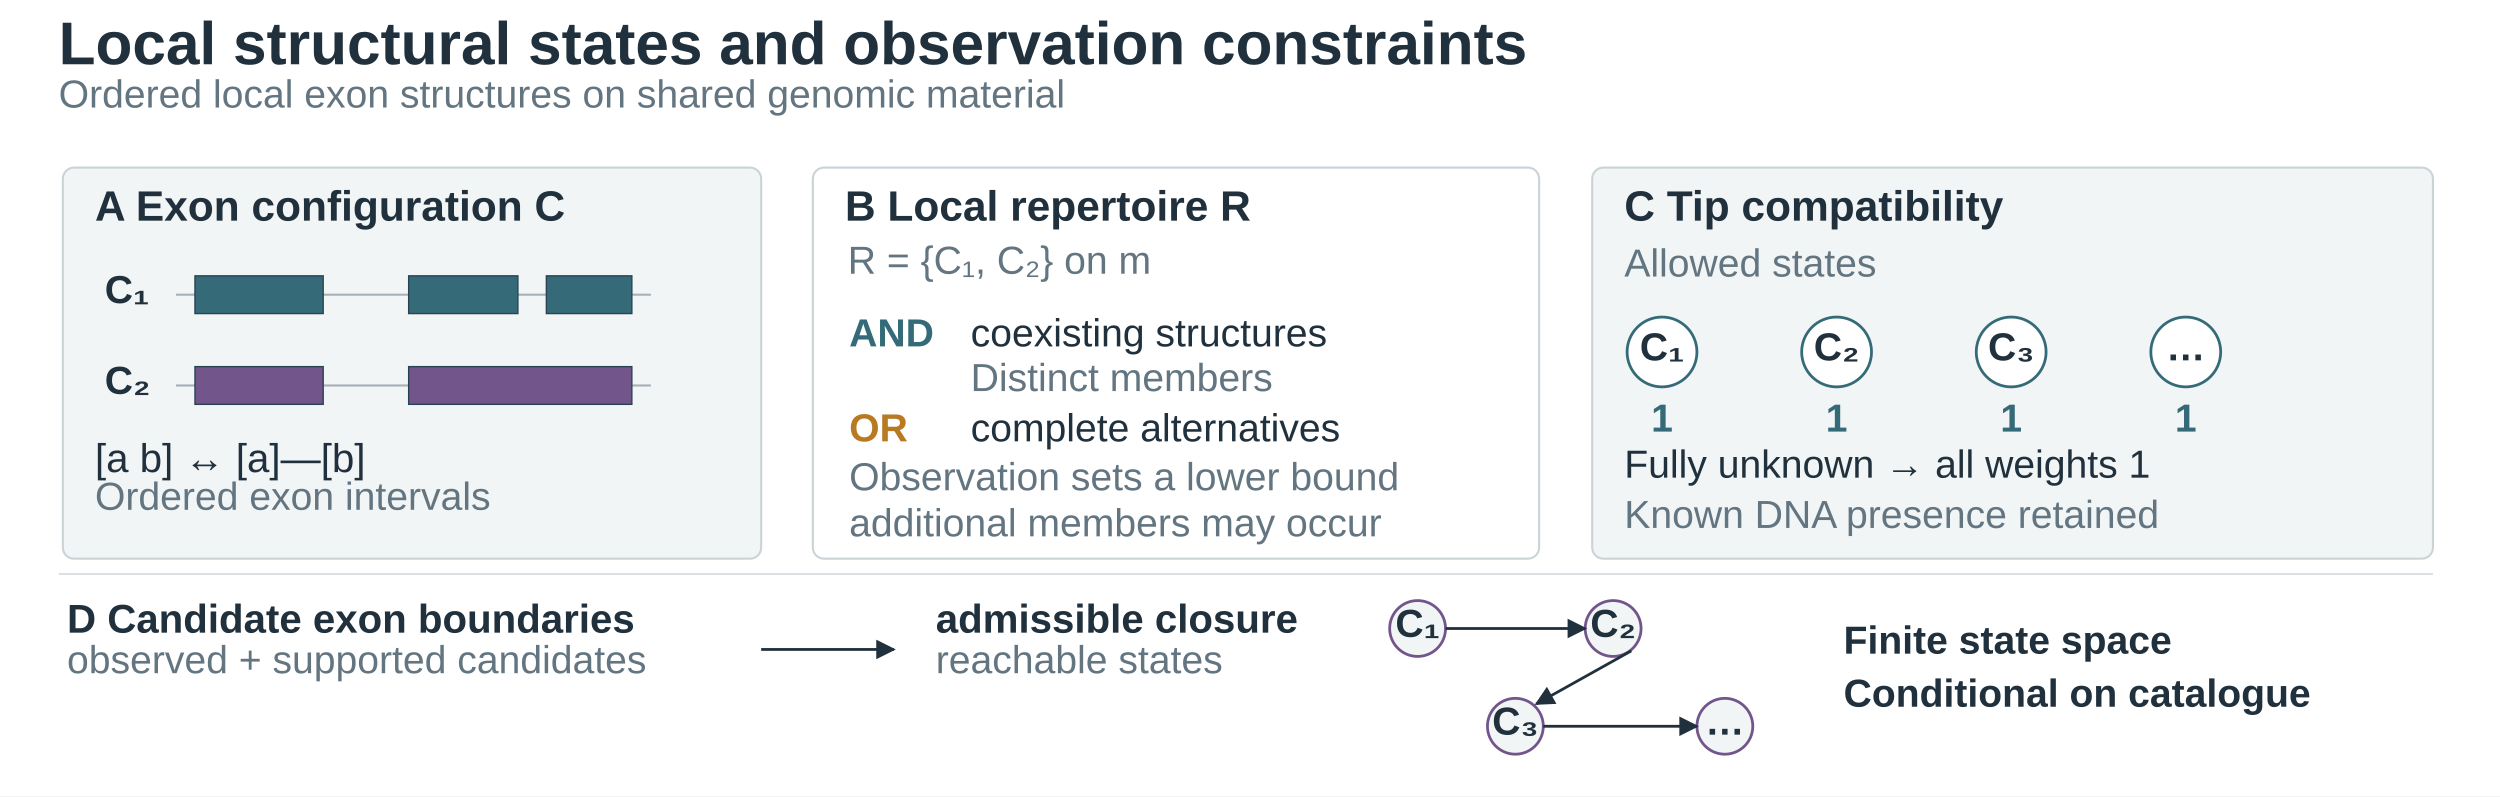
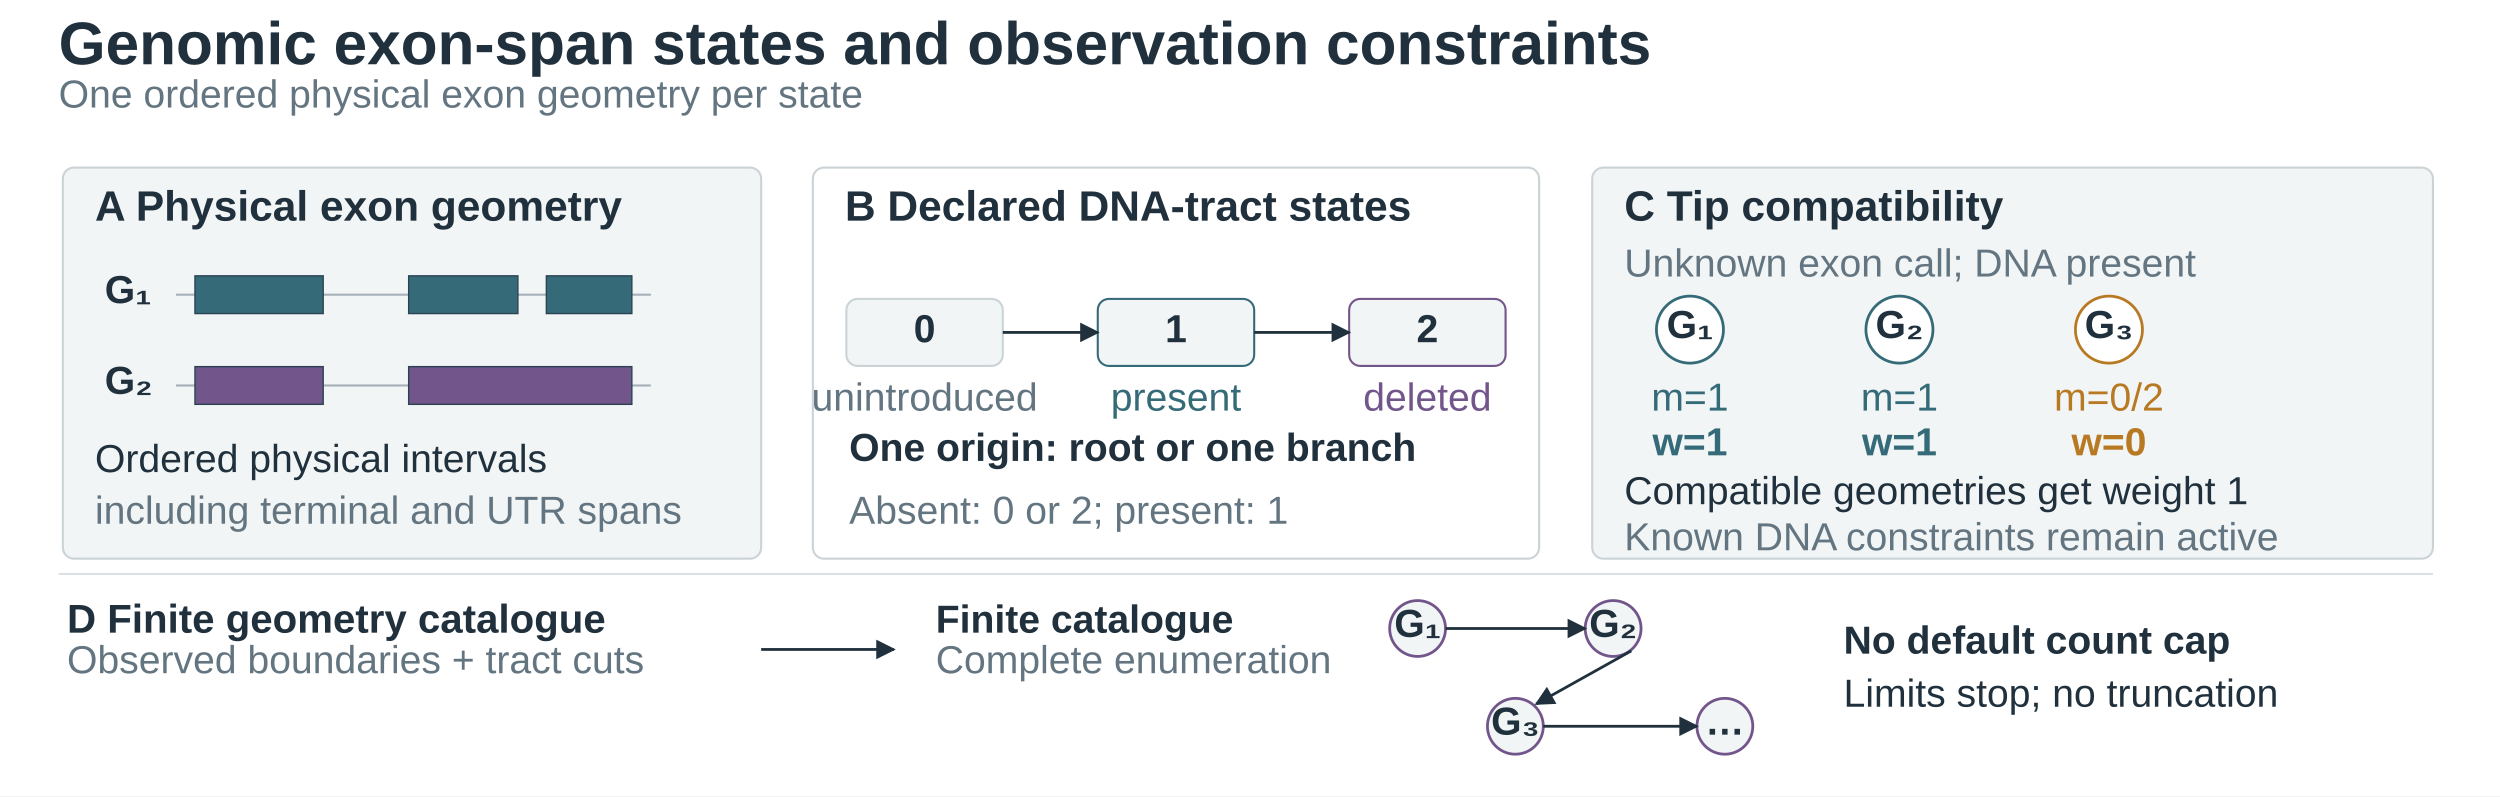
<svg xmlns="http://www.w3.org/2000/svg" width="180mm" height="57.32mm" viewBox="0 0 1790 570">
  <defs>
    <marker id="arrow" viewBox="0 0 10 10" refX="9" refY="5" markerWidth="7" markerHeight="7" orient="auto">
      <path d="M0 0L10 5L0 10Z" fill="#20313D" />
    </marker>
  </defs>
  <rect width="100%" height="100%" fill="white" />
  <g font-family="Arial, sans-serif" fill="#20313D">
-     <text x="42.00" y="46.00" font-size="43.2" text-anchor="start" fill="#20313D" font-family="Arial, sans-serif" font-weight="600">Local structural states and observation constraints</text>
-     <text x="42.00" y="77.00" font-size="28" text-anchor="start" fill="#637580" font-family="Arial, sans-serif">Ordered local exon structures on shared genomic material</text>
+     <text x="42.00" y="46.00" font-size="43.2" text-anchor="start" fill="#20313D" font-family="Arial, sans-serif" font-weight="600">Genomic exon-span states and observation constraints</text>
+     <text x="42.00" y="77.00" font-size="28" text-anchor="start" fill="#637580" font-family="Arial, sans-serif">One ordered physical exon geometry per state</text>
    <rect x="45" y="120" width="500" height="280" rx="8" fill="#F2F5F6" stroke="#CBD3D7" stroke-width="1.5" />
-     <text x="68.00" y="158.00" font-size="30.4" text-anchor="start" fill="#20313D" font-family="Arial, sans-serif" font-weight="600">A   Exon configuration C</text>
-     <text x="75.00" y="217.00" font-size="28" text-anchor="start" fill="#20313D" font-family="Arial, sans-serif" font-weight="600">C₁</text>
+     <text x="68.00" y="158.00" font-size="30.4" text-anchor="start" fill="#20313D" font-family="Arial, sans-serif" font-weight="600">A   Physical exon geometry</text>
+     <text x="75.00" y="217.00" font-size="28" text-anchor="start" fill="#20313D" font-family="Arial, sans-serif" font-weight="600">G₁</text>
    <line x1="126.00" y1="211.00" x2="466.00" y2="211.00" stroke="#A5B0B8" stroke-width="1.5" stroke-dasharray="" />
    <rect x="139.60" y="197.50" width="91.80" height="27.00" fill="#356B78" stroke="#294353" stroke-dasharray="" />
    <rect x="292.60" y="197.50" width="78.20" height="27.00" fill="#356B78" stroke="#294353" stroke-dasharray="" />
    <rect x="391.20" y="197.50" width="61.20" height="27.00" fill="#356B78" stroke="#294353" stroke-dasharray="" />
-     <text x="75.00" y="282.00" font-size="28" text-anchor="start" fill="#20313D" font-family="Arial, sans-serif" font-weight="600">C₂</text>
+     <text x="75.00" y="282.00" font-size="28" text-anchor="start" fill="#20313D" font-family="Arial, sans-serif" font-weight="600">G₂</text>
    <line x1="126.00" y1="276.00" x2="466.00" y2="276.00" stroke="#A5B0B8" stroke-width="1.5" stroke-dasharray="" />
    <rect x="139.60" y="262.50" width="91.80" height="27.00" fill="#72558A" stroke="#294353" stroke-dasharray="" />
    <rect x="292.60" y="262.50" width="159.80" height="27.00" fill="#72558A" stroke="#294353" stroke-dasharray="" />
-     <text x="68.00" y="338.00" font-size="28.8" text-anchor="start" fill="#20313D" font-family="Arial, sans-serif">[a b]  ↔  [a]—[b]</text>
-     <text x="68.00" y="365.00" font-size="28" text-anchor="start" fill="#637580" font-family="Arial, sans-serif">Ordered exon intervals</text>
+     <text x="68.00" y="338.00" font-size="28" text-anchor="start" fill="#20313D" font-family="Arial, sans-serif">Ordered physical intervals</text>
+     <text x="68.00" y="375.00" font-size="28" text-anchor="start" fill="#637580" font-family="Arial, sans-serif">including terminal and UTR spans</text>
    <rect x="582" y="120" width="520" height="280" rx="8" fill="white" stroke="#CBD3D7" stroke-width="1.5" />
-     <text x="605.00" y="158.00" font-size="30.4" text-anchor="start" fill="#20313D" font-family="Arial, sans-serif" font-weight="600">B   Local repertoire R</text>
-     <text x="607.00" y="196.00" font-size="28" text-anchor="start" fill="#637580" font-family="Arial, sans-serif">R = {C₁, C₂} on m</text>
-     <text x="608.00" y="248.00" font-size="28" text-anchor="start" fill="#356B78" font-family="Arial, sans-serif" font-weight="600">AND</text>
-     <text x="695.00" y="248.00" font-size="28" text-anchor="start" fill="#20313D" font-family="Arial, sans-serif">coexisting structures</text>
-     <text x="695.00" y="280.00" font-size="28" text-anchor="start" fill="#637580" font-family="Arial, sans-serif">Distinct members</text>
-     <text x="608.00" y="316.00" font-size="28" text-anchor="start" fill="#B87923" font-family="Arial, sans-serif" font-weight="600">OR</text>
-     <text x="695.00" y="316.00" font-size="28" text-anchor="start" fill="#20313D" font-family="Arial, sans-serif">complete alternatives</text>
-     <text x="608.00" y="351.00" font-size="28" text-anchor="start" fill="#637580" font-family="Arial, sans-serif">Observation sets a lower bound</text>
-     <text x="608.00" y="384.00" font-size="28" text-anchor="start" fill="#637580" font-family="Arial, sans-serif">additional members may occur</text>
+     <text x="605.00" y="158.00" font-size="30.4" text-anchor="start" fill="#20313D" font-family="Arial, sans-serif" font-weight="600">B   Declared DNA-tract states</text>
+     <rect x="606" y="214" width="112" height="48" rx="8" fill="#F2F5F6" stroke="#CBD3D7" stroke-width="1.5" />
+     <text x="662.00" y="245.00" font-size="28" text-anchor="middle" fill="#20313D" font-family="Arial, sans-serif" font-weight="600">0</text>
+     <rect x="786" y="214" width="112" height="48" rx="8" fill="#F2F5F6" stroke="#356B78" stroke-width="1.5" />
+     <text x="842.00" y="245.00" font-size="28" text-anchor="middle" fill="#20313D" font-family="Arial, sans-serif" font-weight="600">1</text>
+     <rect x="966" y="214" width="112" height="48" rx="8" fill="#F2F5F6" stroke="#72558A" stroke-width="1.5" />
+     <text x="1022.00" y="245.00" font-size="28" text-anchor="middle" fill="#20313D" font-family="Arial, sans-serif" font-weight="600">2</text>
+     <line x1="718" y1="238" x2="786" y2="238" stroke="#20313D" stroke-width="2" stroke-dasharray="" marker-end="url(#arrow)" />
+     <line x1="898" y1="238" x2="966" y2="238" stroke="#20313D" stroke-width="2" stroke-dasharray="" marker-end="url(#arrow)" />
+     <text x="662.00" y="294.00" font-size="28" text-anchor="middle" fill="#637580" font-family="Arial, sans-serif">unintroduced</text>
+     <text x="842.00" y="294.00" font-size="28" text-anchor="middle" fill="#356B78" font-family="Arial, sans-serif">present</text>
+     <text x="1022.00" y="294.00" font-size="28" text-anchor="middle" fill="#72558A" font-family="Arial, sans-serif">deleted</text>
+     <text x="608.00" y="330.00" font-size="28" text-anchor="start" fill="#20313D" font-family="Arial, sans-serif" font-weight="600">One origin: root or one branch</text>
+     <text x="608.00" y="375.00" font-size="28" text-anchor="start" fill="#637580" font-family="Arial, sans-serif">Absent: 0 or 2; present: 1</text>
    <rect x="1140" y="120" width="602" height="280" rx="8" fill="#F2F5F6" stroke="#CBD3D7" stroke-width="1.5" />
    <text x="1163.00" y="158.00" font-size="30.4" text-anchor="start" fill="#20313D" font-family="Arial, sans-serif" font-weight="600">C   Tip compatibility</text>
-     <text x="1163.00" y="198.00" font-size="28" text-anchor="start" fill="#637580" font-family="Arial, sans-serif">Allowed states</text>
-     <circle cx="1190" cy="252" r="25" fill="white" stroke="#356B78" stroke-width="2" />
-     <text x="1190.00" y="258.00" font-size="28" text-anchor="middle" fill="#20313D" font-family="Arial, sans-serif" font-weight="600">C₁</text>
-     <text x="1190.00" y="309.00" font-size="28" text-anchor="middle" fill="#356B78" font-family="Arial, sans-serif" font-weight="600">1</text>
-     <circle cx="1315" cy="252" r="25" fill="white" stroke="#356B78" stroke-width="2" />
-     <text x="1315.00" y="258.00" font-size="28" text-anchor="middle" fill="#20313D" font-family="Arial, sans-serif" font-weight="600">C₂</text>
-     <text x="1315.00" y="309.00" font-size="28" text-anchor="middle" fill="#356B78" font-family="Arial, sans-serif" font-weight="600">1</text>
-     <circle cx="1440" cy="252" r="25" fill="white" stroke="#356B78" stroke-width="2" />
-     <text x="1440.00" y="258.00" font-size="28" text-anchor="middle" fill="#20313D" font-family="Arial, sans-serif" font-weight="600">C₃</text>
-     <text x="1440.00" y="309.00" font-size="28" text-anchor="middle" fill="#356B78" font-family="Arial, sans-serif" font-weight="600">1</text>
-     <circle cx="1565" cy="252" r="25" fill="white" stroke="#356B78" stroke-width="2" />
-     <text x="1565.00" y="258.00" font-size="28" text-anchor="middle" fill="#20313D" font-family="Arial, sans-serif" font-weight="600">…</text>
-     <text x="1565.00" y="309.00" font-size="28" text-anchor="middle" fill="#356B78" font-family="Arial, sans-serif" font-weight="600">1</text>
-     <text x="1163.00" y="342.00" font-size="28" text-anchor="start" fill="#20313D" font-family="Arial, sans-serif">Fully unknown → all weights 1</text>
-     <text x="1163.00" y="378.00" font-size="28" text-anchor="start" fill="#637580" font-family="Arial, sans-serif">Known DNA presence retained</text>
+     <text x="1163.00" y="198.00" font-size="28" text-anchor="start" fill="#637580" font-family="Arial, sans-serif">Unknown exon call; DNA present</text>
+     <circle cx="1210" cy="236" r="24" fill="white" stroke="#356B78" stroke-width="2" />
+     <text x="1210.00" y="242.00" font-size="28" text-anchor="middle" fill="#20313D" font-family="Arial, sans-serif" font-weight="600">G₁</text>
+     <text x="1210.00" y="294.00" font-size="28" text-anchor="middle" fill="#356B78" font-family="Arial, sans-serif">m=1</text>
+     <text x="1210.00" y="326.00" font-size="28" text-anchor="middle" fill="#356B78" font-family="Arial, sans-serif" font-weight="600">w=1</text>
+     <circle cx="1360" cy="236" r="24" fill="white" stroke="#356B78" stroke-width="2" />
+     <text x="1360.00" y="242.00" font-size="28" text-anchor="middle" fill="#20313D" font-family="Arial, sans-serif" font-weight="600">G₂</text>
+     <text x="1360.00" y="294.00" font-size="28" text-anchor="middle" fill="#356B78" font-family="Arial, sans-serif">m=1</text>
+     <text x="1360.00" y="326.00" font-size="28" text-anchor="middle" fill="#356B78" font-family="Arial, sans-serif" font-weight="600">w=1</text>
+     <circle cx="1510" cy="236" r="24" fill="white" stroke="#B87923" stroke-width="2" />
+     <text x="1510.00" y="242.00" font-size="28" text-anchor="middle" fill="#20313D" font-family="Arial, sans-serif" font-weight="600">G₃</text>
+     <text x="1510.00" y="294.00" font-size="28" text-anchor="middle" fill="#B87923" font-family="Arial, sans-serif">m=0/2</text>
+     <text x="1510.00" y="326.00" font-size="28" text-anchor="middle" fill="#B87923" font-family="Arial, sans-serif" font-weight="600">w=0</text>
+     <text x="1163.00" y="361.00" font-size="28" text-anchor="start" fill="#20313D" font-family="Arial, sans-serif">Compatible geometries get weight 1</text>
+     <text x="1163.00" y="394.00" font-size="28" text-anchor="start" fill="#637580" font-family="Arial, sans-serif">Known DNA constraints remain active</text>
    <line x1="42" y1="411" x2="1742" y2="411" stroke="#CBD3D7" stroke-width="1" stroke-dasharray="" />
-     <text x="48.00" y="453.00" font-size="28.8" text-anchor="start" fill="#20313D" font-family="Arial, sans-serif" font-weight="600">D   Candidate exon boundaries</text>
-     <text x="48.00" y="482.00" font-size="28" text-anchor="start" fill="#637580" font-family="Arial, sans-serif">observed + supported candidates</text>
+     <text x="48.00" y="453.00" font-size="28.8" text-anchor="start" fill="#20313D" font-family="Arial, sans-serif" font-weight="600">D   Finite geometry catalogue</text>
+     <text x="48.00" y="482.00" font-size="28" text-anchor="start" fill="#637580" font-family="Arial, sans-serif">Observed boundaries + tract cuts</text>
    <line x1="545" y1="465" x2="640" y2="465" stroke="#20313D" stroke-width="2" stroke-dasharray="" marker-end="url(#arrow)" />
-     <text x="670.00" y="453.00" font-size="28.8" text-anchor="start" fill="#20313D" font-family="Arial, sans-serif" font-weight="600">admissible closure</text>
-     <text x="670.00" y="482.00" font-size="28" text-anchor="start" fill="#637580" font-family="Arial, sans-serif">reachable states</text>
+     <text x="670.00" y="453.00" font-size="28" text-anchor="start" fill="#20313D" font-family="Arial, sans-serif" font-weight="600">Finite catalogue</text>
+     <text x="670.00" y="482.00" font-size="28" text-anchor="start" fill="#637580" font-family="Arial, sans-serif">Complete enumeration</text>
    <circle cx="1015" cy="450" r="20" fill="#F2F5F6" stroke="#72558A" stroke-width="2" />
-     <text x="1015.00" y="456.00" font-size="28" text-anchor="middle" fill="#20313D" font-family="Arial, sans-serif" font-weight="600">C₁</text>
+     <text x="1015.00" y="456.00" font-size="28" text-anchor="middle" fill="#20313D" font-family="Arial, sans-serif" font-weight="600">G₁</text>
    <circle cx="1155" cy="450" r="20" fill="#F2F5F6" stroke="#72558A" stroke-width="2" />
-     <text x="1155.00" y="456.00" font-size="28" text-anchor="middle" fill="#20313D" font-family="Arial, sans-serif" font-weight="600">C₂</text>
+     <text x="1155.00" y="456.00" font-size="28" text-anchor="middle" fill="#20313D" font-family="Arial, sans-serif" font-weight="600">G₂</text>
    <circle cx="1085" cy="520" r="20" fill="#F2F5F6" stroke="#72558A" stroke-width="2" />
-     <text x="1085.00" y="526.00" font-size="28" text-anchor="middle" fill="#20313D" font-family="Arial, sans-serif" font-weight="600">C₃</text>
+     <text x="1085.00" y="526.00" font-size="28" text-anchor="middle" fill="#20313D" font-family="Arial, sans-serif" font-weight="600">G₃</text>
    <circle cx="1235" cy="520" r="20" fill="#F2F5F6" stroke="#72558A" stroke-width="2" />
    <text x="1235.00" y="526.00" font-size="28" text-anchor="middle" fill="#20313D" font-family="Arial, sans-serif" font-weight="600">…</text>
    <line x1="1035" y1="450" x2="1135" y2="450" stroke="#20313D" stroke-width="2" stroke-dasharray="" marker-end="url(#arrow)" />
    <line x1="1168" y1="466" x2="1100" y2="504" stroke="#20313D" stroke-width="2" stroke-dasharray="" marker-end="url(#arrow)" />
    <line x1="1105" y1="520" x2="1215" y2="520" stroke="#20313D" stroke-width="2" stroke-dasharray="" marker-end="url(#arrow)" />
-     <text x="1320.00" y="468.00" font-size="28" text-anchor="start" fill="#20313D" font-family="Arial, sans-serif" font-weight="600">Finite state space</text>
-     <text x="1320.00" y="506.00" font-size="28" text-anchor="start" fill="#20313D" font-family="Arial, sans-serif" font-weight="600">Conditional on catalogue</text>
+     <text x="1320.00" y="468.00" font-size="28" text-anchor="start" fill="#20313D" font-family="Arial, sans-serif" font-weight="600">No default count cap</text>
+     <text x="1320.00" y="506.00" font-size="28" text-anchor="start" fill="#20313D" font-family="Arial, sans-serif">Limits stop; no truncation</text>
  </g>
</svg>
